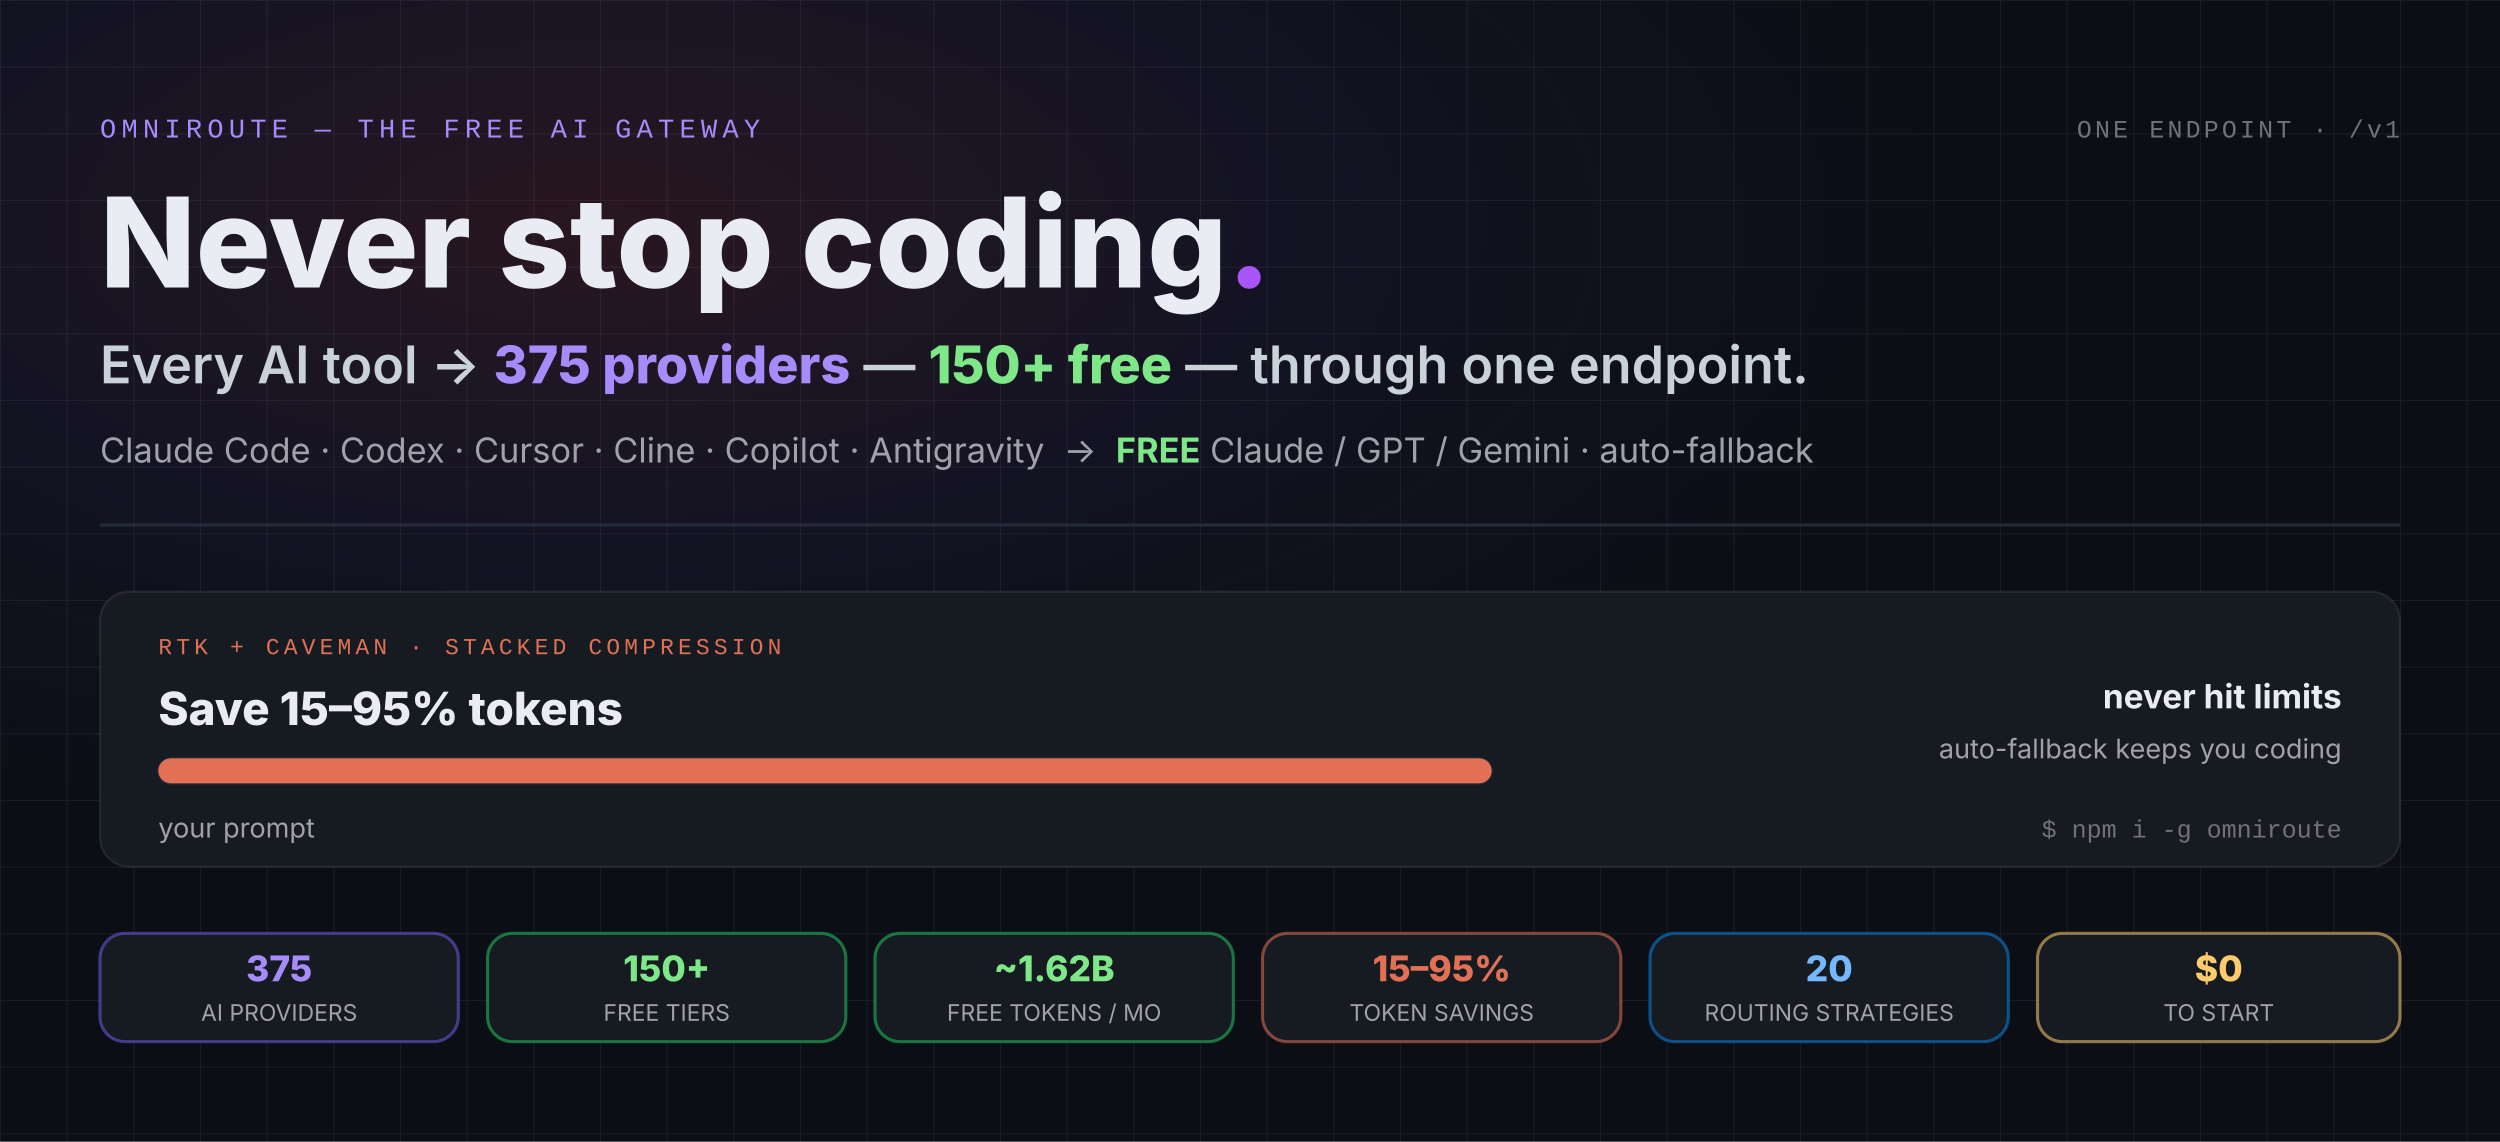
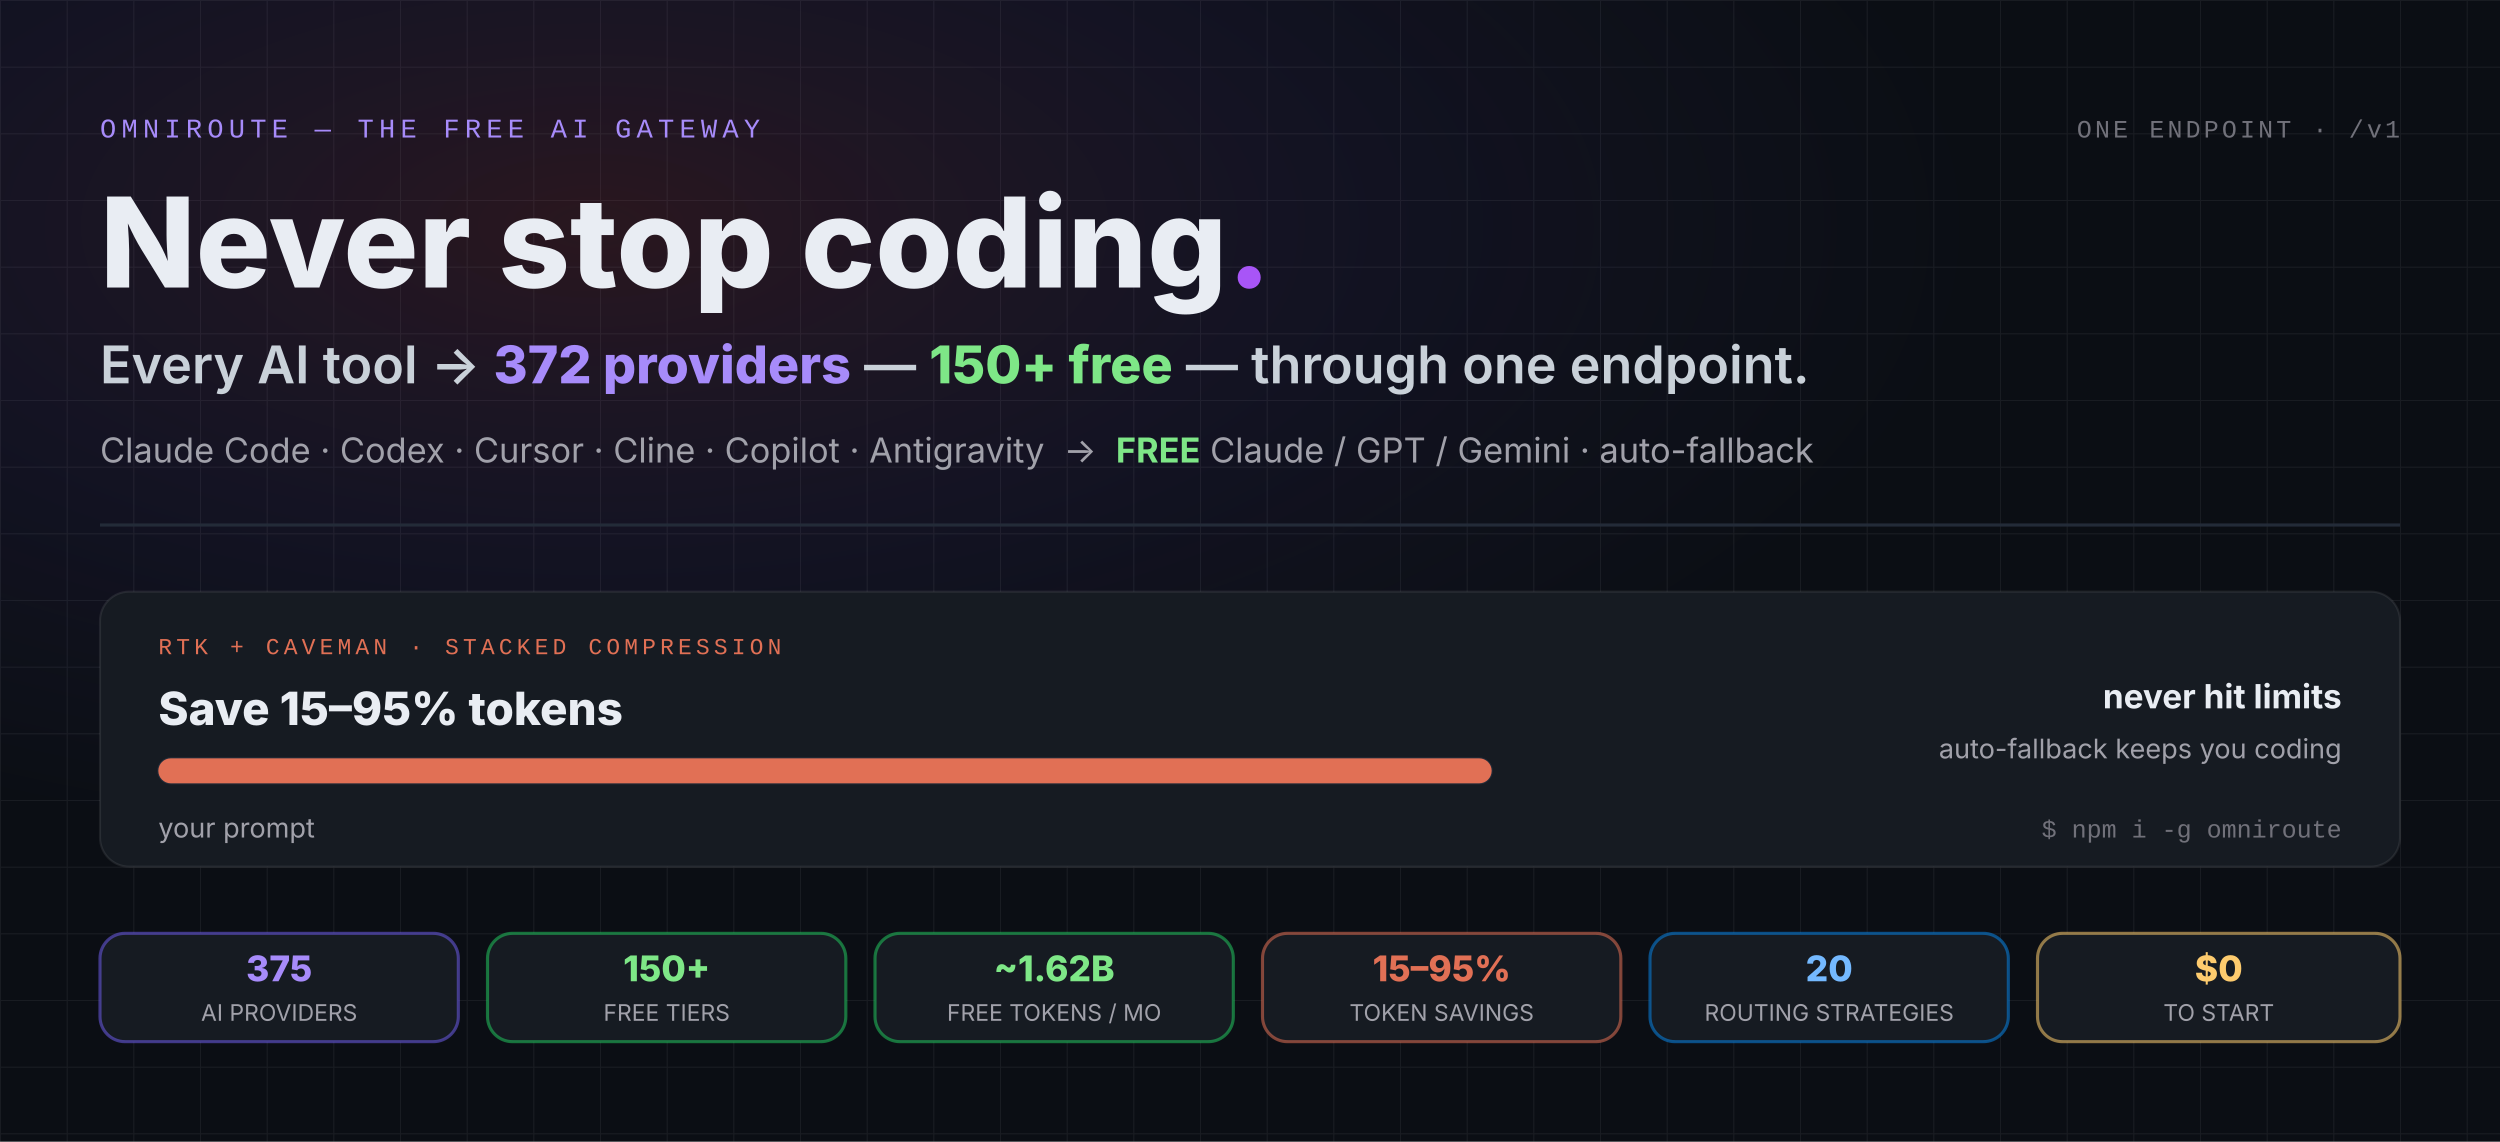
- <svg xmlns="http://www.w3.org/2000/svg" viewBox="0 0 1200 548" role="img" aria-label="OmniRoute hero: Never stop coding. Every AI tool to 375 providers — 150+ free — through one endpoint. Claude Code, Codex, Cursor, Cline, Copilot and Antigravity into free Claude, GPT and Gemini with auto-fallback. RTK + Caveman stacked compression saves 15 to 95 percent of tokens — about 89 percent average on tool-heavy sessions — so you never hit limits. Stats: 375 AI providers, 150+ free tiers, about 1.62B free tokens per month, 15 to 95 percent token savings, 20 routing strategies, zero dollars to start.">
+ <svg xmlns="http://www.w3.org/2000/svg" viewBox="0 0 1200 548" role="img" aria-label="OmniRoute hero: Never stop coding. Every AI tool to 372 providers — 150+ free — through one endpoint. Claude Code, Codex, Cursor, Cline, Copilot and Antigravity into free Claude, GPT and Gemini with auto-fallback. RTK + Caveman stacked compression saves 15 to 95 percent of tokens — about 89 percent average on tool-heavy sessions — so you never hit limits. Stats: 372 AI providers, 150+ free tiers, about 1.62B free tokens per month, 15 to 95 percent token savings, 20 routing strategies, zero dollars to start.">
  <defs>
    <pattern id="gridPaperH" width="32" height="32" patternUnits="userSpaceOnUse">
      <path d="M 32 0 L 0 0 0 32" fill="none" stroke="#ffffff" stroke-opacity="0.06" stroke-width="1" />
    </pattern>
    <radialGradient id="bgGlowH" cx="24%" cy="20%" r="55%">
      <stop offset="0%" stop-color="#e54d5e" stop-opacity="0.14" />
      <stop offset="55%" stop-color="#8b5cf6" stop-opacity="0.06" />
      <stop offset="100%" stop-color="#6366f1" stop-opacity="0" />
    </radialGradient>
    <linearGradient id="gradBrandH" x1="0" y1="0" x2="1" y2="1">
      <stop offset="0%" stop-color="#e54d5e" />
      <stop offset="100%" stop-color="#a855f7" />
    </linearGradient>
    <path id="dividerPathH" d="M 48,252 L 1152,252" />
  </defs>
  <rect width="1200" height="548" fill="#0b0e14" />
  <rect width="1200" height="548" fill="url(#gridPaperH)" />
  <rect width="1200" height="548" fill="url(#bgGlowH)" />
  <text x="48" y="66" font-family="Consolas, 'Courier New', monospace" font-size="13" letter-spacing="2.5" fill="#a78bfa">OMNIROUTE — THE FREE AI GATEWAY</text>
  <text x="1152" y="66" text-anchor="end" font-family="Consolas, 'Courier New', monospace" font-size="12" letter-spacing="1.5" fill="#71717a">ONE ENDPOINT · /v1</text>
  <text x="48" y="138" font-family="Inter, 'Segoe UI', Arial, Helvetica, system-ui, sans-serif" font-size="60" font-weight="800" fill="#e9edf3">Never stop coding<tspan fill="#a855f7">.</tspan>
  </text>
-   <text x="48" y="184" font-family="Inter, 'Segoe UI', Arial, Helvetica, system-ui, sans-serif" font-size="25" font-weight="600" fill="#c9d1d9">Every AI tool → <tspan fill="#a78bfa" font-weight="800">375 providers</tspan> — <tspan fill="#7ee787" font-weight="800">150+ free</tspan> — through one endpoint.</text>
+   <text x="48" y="184" font-family="Inter, 'Segoe UI', Arial, Helvetica, system-ui, sans-serif" font-size="25" font-weight="600" fill="#c9d1d9">Every AI tool → <tspan fill="#a78bfa" font-weight="800">372 providers</tspan> — <tspan fill="#7ee787" font-weight="800">150+ free</tspan> — through one endpoint.</text>
  <text x="48" y="222" font-family="Inter, 'Segoe UI', Arial, Helvetica, system-ui, sans-serif" font-size="16.5" fill="#a1a1aa">Claude Code · Codex · Cursor · Cline · Copilot · Antigravity  →  <tspan fill="#7ee787" font-weight="700">FREE</tspan> Claude / GPT / Gemini · auto-fallback</text>
  <line x1="48" y1="252" x2="1152" y2="252" stroke="#232b38" stroke-width="1.5" />
  <circle r="4" fill="url(#gradBrandH)" opacity="0">
    <animateMotion dur="6s" repeatCount="indefinite" keyPoints="0;1" keyTimes="0;1" calcMode="linear">
      <mpath href="#dividerPathH" />
    </animateMotion>
    <animate attributeName="opacity" values="0;0.9;0.9;0" keyTimes="0;0.08;0.6;0.75" dur="6s" repeatCount="indefinite" />
  </circle>
  <g>
    <rect x="48" y="284" width="1104" height="132" rx="14" fill="#161b22" stroke="#ffffff" stroke-opacity="0.08" stroke-width="1" />
    <text x="76" y="314" font-family="Consolas, 'Courier New', monospace" font-size="11" letter-spacing="2" fill="#e17055">RTK + CAVEMAN · STACKED COMPRESSION</text>
    <text x="76" y="348" font-family="Inter, 'Segoe UI', Arial, Helvetica, system-ui, sans-serif" font-size="22" font-weight="800" fill="#e9edf3">Save 15–95% tokens</text>
    <rect x="76" y="364" width="640" height="12" rx="6" fill="#0b0e14" stroke="#232b38" stroke-width="1" />
    <rect x="76" y="364" width="640" height="12" rx="6" fill="#e17055">
      <animate attributeName="width" values="640;640;70;70;640" keyTimes="0;0.12;0.5;0.88;1" dur="8s" repeatCount="indefinite" calcMode="spline" keySplines="0.4 0 0.2 1;0.4 0 0.2 1;0.4 0 0.2 1;0.4 0 0.2 1" />
    </rect>
    <text x="76" y="402" font-family="Inter, 'Segoe UI', Arial, Helvetica, system-ui, sans-serif" font-size="13" fill="#a1a1aa">your prompt
      <animate attributeName="opacity" values="1;1;0;0;1" keyTimes="0;0.12;0.35;0.88;1" dur="8s" repeatCount="indefinite" calcMode="discrete" />
    </text>
    <text x="76" y="402" font-family="Inter, 'Segoe UI', Arial, Helvetica, system-ui, sans-serif" font-size="13" font-weight="700" fill="#e17055" opacity="0">−89% avg on tool-heavy sessions
      <animate attributeName="opacity" values="0;0;1;1;0" keyTimes="0;0.35;0.36;0.88;1" dur="8s" repeatCount="indefinite" calcMode="discrete" />
    </text>
    <text x="1124" y="340" text-anchor="end" font-family="Inter, 'Segoe UI', Arial, Helvetica, system-ui, sans-serif" font-size="16" font-weight="700" fill="#e9edf3">never hit limits</text>
    <text x="1124" y="364" text-anchor="end" font-family="Inter, 'Segoe UI', Arial, Helvetica, system-ui, sans-serif" font-size="13" fill="#a1a1aa">auto-fallback keeps you coding</text>
    <text x="1124" y="402" text-anchor="end" font-family="Consolas, 'Courier New', monospace" font-size="12" fill="#71717a">$ npm i -g omniroute</text>
  </g>
  <g font-family="Inter, 'Segoe UI', Arial, Helvetica, system-ui, sans-serif" text-anchor="middle">
    <rect x="48" y="448" width="172" height="52" rx="12" fill="#161b22" stroke="#6c5ce7" stroke-opacity="0.55" stroke-width="1.5" />
    <text x="134" y="471" font-size="17" font-weight="800" fill="#a78bfa">375</text>
    <text x="134" y="490" font-size="11" fill="#a1a1aa">AI PROVIDERS</text>
    <rect x="234" y="448" width="172" height="52" rx="12" fill="#161b22" stroke="#22c55e" stroke-opacity="0.55" stroke-width="1.5" />
    <text x="320" y="471" font-size="17" font-weight="800" fill="#7ee787">150+</text>
    <text x="320" y="490" font-size="11" fill="#a1a1aa">FREE TIERS</text>
    <rect x="420" y="448" width="172" height="52" rx="12" fill="#161b22" stroke="#22c55e" stroke-opacity="0.55" stroke-width="1.5" />
    <text x="506" y="471" font-size="17" font-weight="800" fill="#7ee787">~1.62B</text>
    <text x="506" y="490" font-size="11" fill="#a1a1aa">FREE TOKENS / MO</text>
    <rect x="606" y="448" width="172" height="52" rx="12" fill="#161b22" stroke="#e17055" stroke-opacity="0.55" stroke-width="1.5" />
    <text x="692" y="471" font-size="17" font-weight="800" fill="#e17055">15–95%</text>
    <text x="692" y="490" font-size="11" fill="#a1a1aa">TOKEN SAVINGS</text>
    <rect x="792" y="448" width="172" height="52" rx="12" fill="#161b22" stroke="#0984e3" stroke-opacity="0.55" stroke-width="1.5" />
    <text x="878" y="471" font-size="17" font-weight="800" fill="#74b9ff">20</text>
    <text x="878" y="490" font-size="11" fill="#a1a1aa">ROUTING STRATEGIES</text>
    <rect x="978" y="448" width="174" height="52" rx="12" fill="#161b22" stroke="#fdcb6e" stroke-opacity="0.55" stroke-width="1.5" />
    <text x="1065" y="471" font-size="17" font-weight="800" fill="#fdcb6e">$0</text>
    <text x="1065" y="490" font-size="11" fill="#a1a1aa">TO START</text>
  </g>
</svg>
